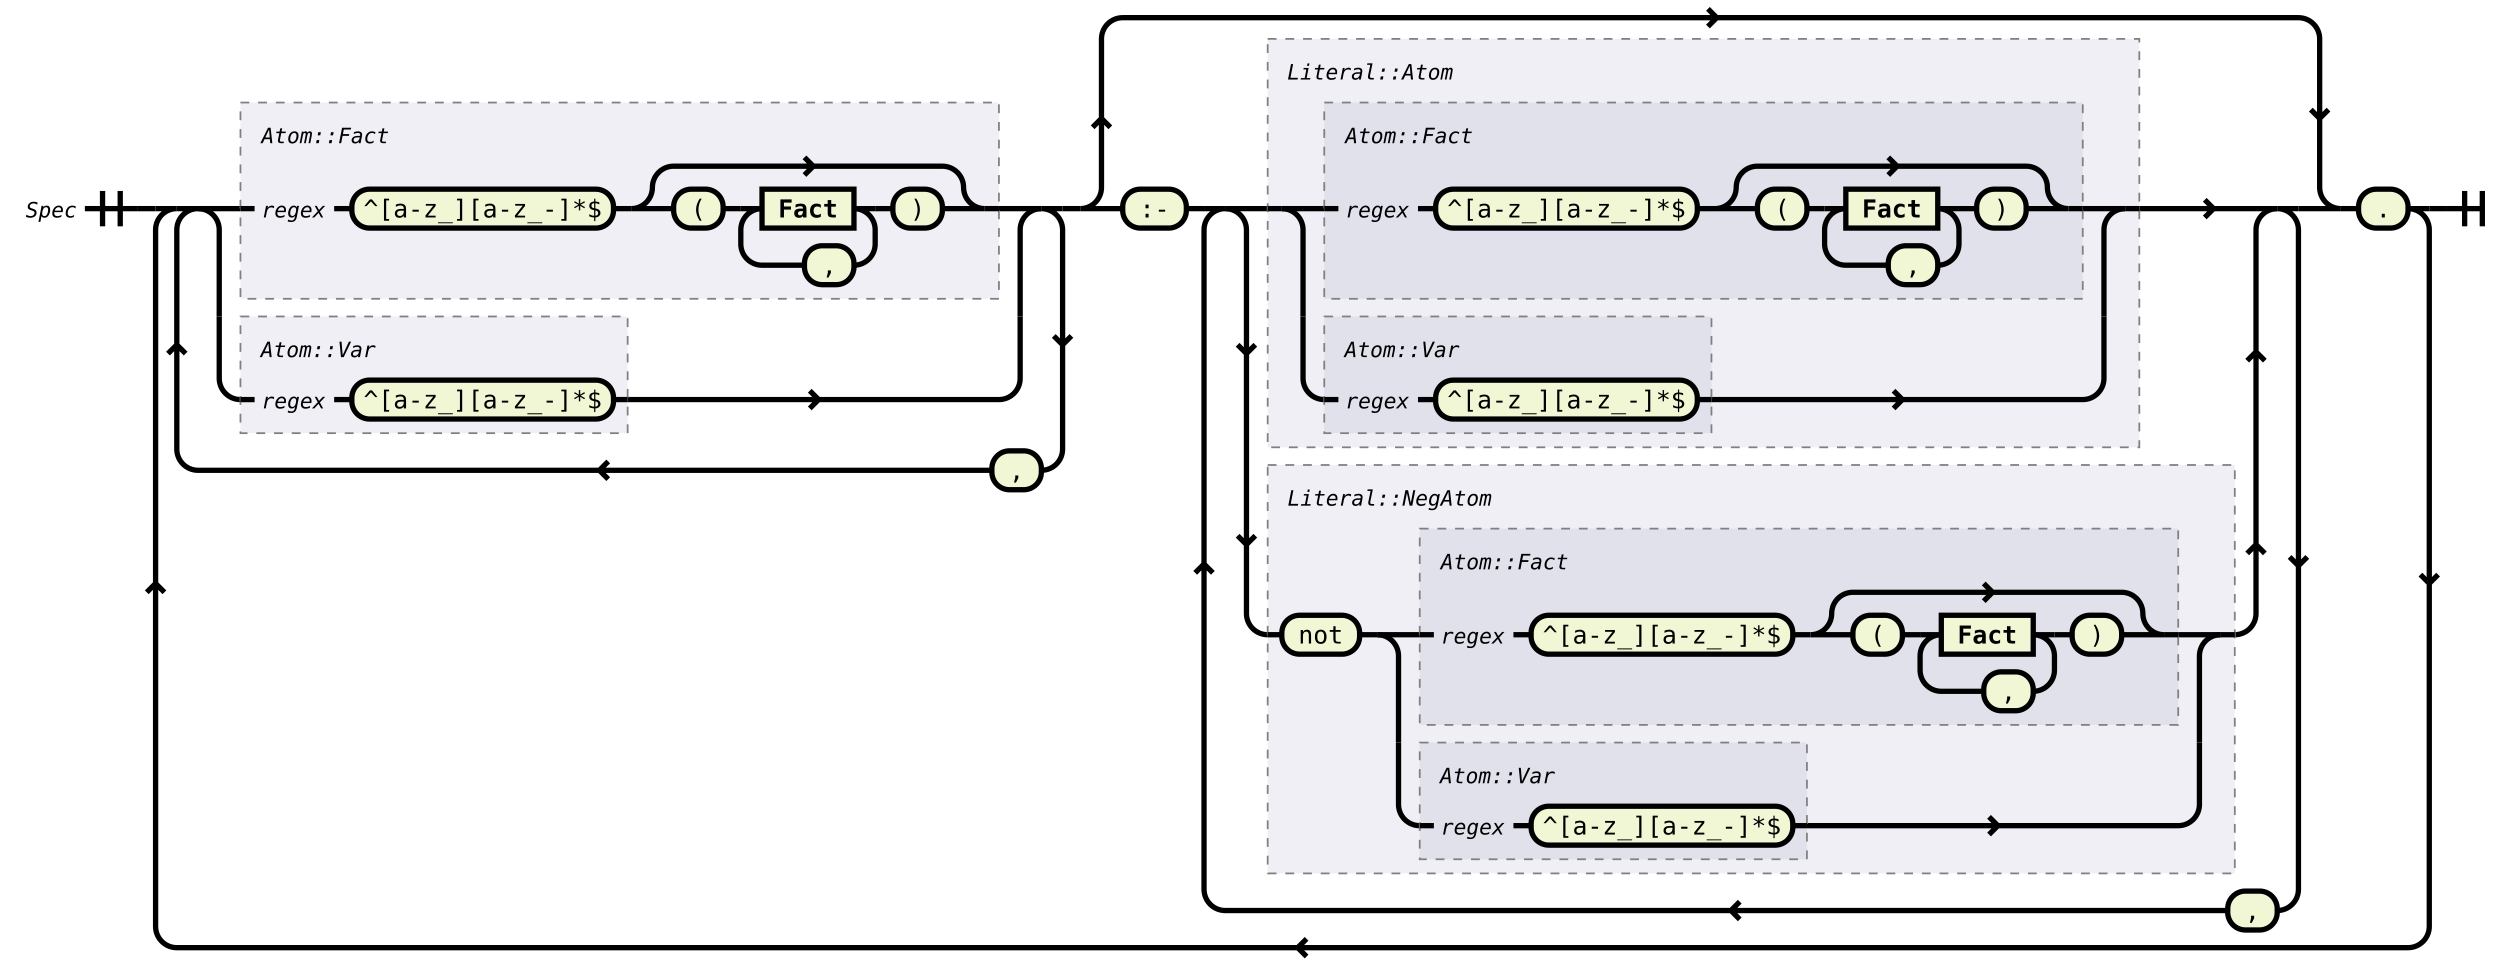
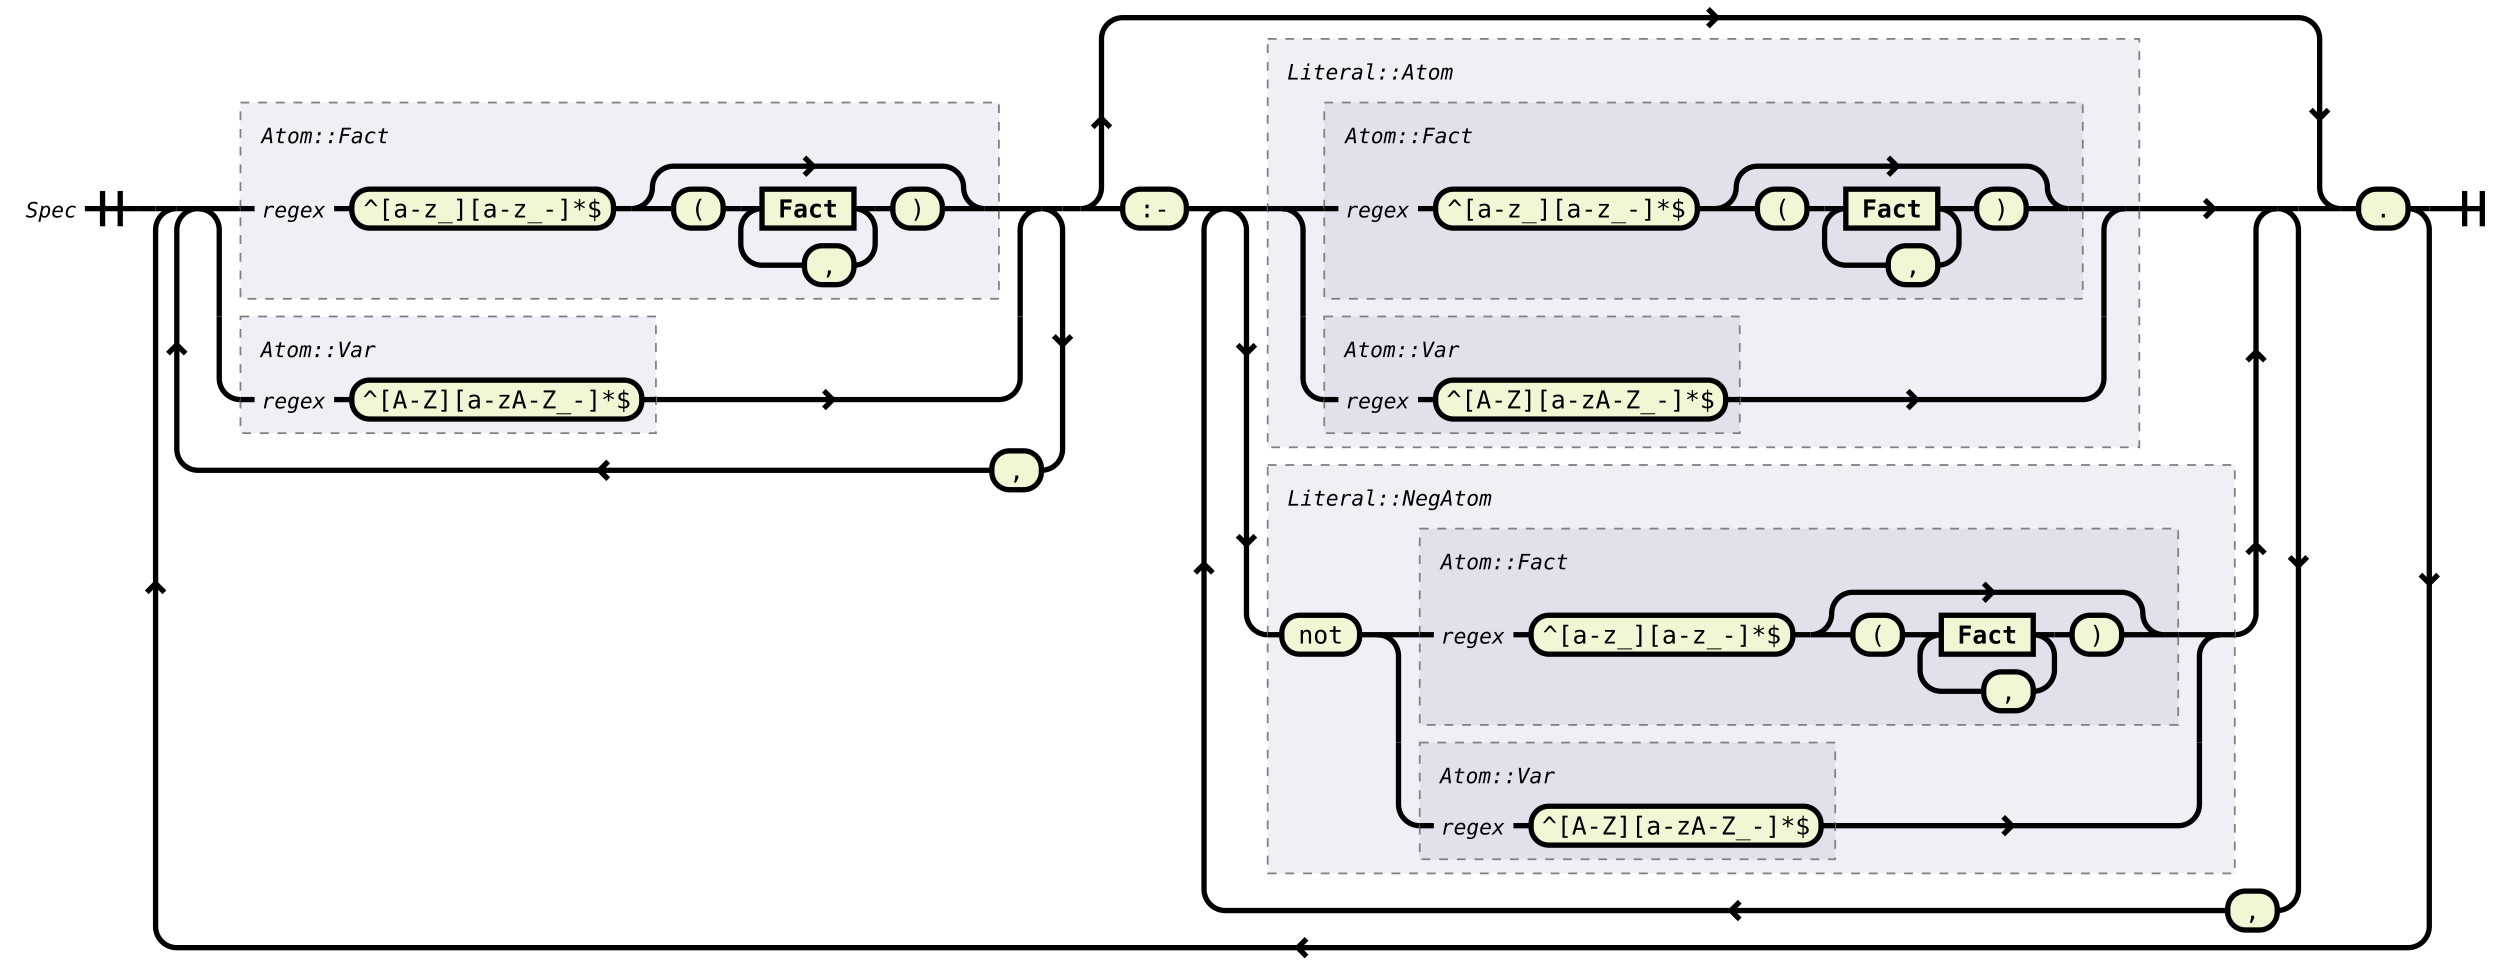
<svg xmlns="http://www.w3.org/2000/svg" class="railroad" viewBox="0 0 1414 546">
  <style type="text/css">
svg.railroad {
background-color: hsl(30, 20%, 95%);
background-size: 15px 15px;
background-image: linear-gradient(to right, rgba(30, 30, 30, .05) 1px, transparent 1px),
		  linear-gradient(to bottom, rgba(30, 30, 30, .05) 1px, transparent 1px);
}

svg.railroad rect.railroad_canvas {
stroke-width: 0px;
fill: none;
}

svg.railroad path {
stroke-width: 3px;
stroke: black;
fill: none;
}

svg.railroad .debug {
stroke-width: 1px;
stroke: red;
}

svg.railroad text {
font: 14px monospace;
text-anchor: middle;
}

svg.railroad .nonterminal text {
font-weight: bold;
}

svg.railroad text.comment {
font: italic 12px monospace;
}

svg.railroad rect {
stroke-width: 3px;
stroke: black;
fill:hsl(-290, 70%, 90%);
}

svg.railroad g.labeledbox &gt; rect {
stroke-width: 1px;
stroke: grey;
stroke-dasharray: 5px;
fill:rgba(90, 90, 150, .1);
}
</style>
  <rect class="railroad_canvas" height="100%" width="100%" />
  <g class="verticalgrid">
    <g class="sequence">
      <text class="comment" x="29" y="123">
Spec</text>
      <path d=" M 58 108 v 20 m 10 -20 v 20 m -10 -10 h 20" />
      <g class="sequence">
        <g class="repeat">
          <path d=" M 88 118 h 12 m 1262 0 h 12 m -12 0 a 12 12 0 0 1 12 12 v 394 m 0 -194 l -5 -5 m 10 0 l -5 5 m 0 194 a 12 12 0 0 1 -12 12 m 0 0 h -1262 m 634 0 l 5 -5 m 0 10 l -5 -5 m -634 0 a 12 12 0 0 1 -12 -12 v -394 m 0 200 l -5 5 m 10 0 l -5 -5 m 0 -200 a 12 12 0 0 1 12 -12" />
          <g />
          <g class="sequence">
            <g class="repeat">
              <path d=" M 100 118 h 12 m 477 0 h 12 m -12 0 a 12 12 0 0 1 12 12 v 124 m 0 -59 l -5 -5 m 10 0 l -5 5 m 0 59 a 12 12 0 0 1 -12 12 m -28 0 h -449 m 227 0 l 5 -5 m 0 10 l -5 -5 m -227 0 a 12 12 0 0 1 -12 -12 v -124 m 0 65 l -5 5 m 10 0 l -5 -5 m 0 -65 a 12 12 0 0 1 12 -12" />
              <g class="terminal">
                <rect height="22" rx="10" ry="10" width="28" x="561" y="255" />
                <text x="575" y="271">
,</text>
              </g>
              <g class="choice">
                <path d=" M 112 118 h 24 m 429 0 h 24" />
                <g class="labeledbox">
                  <rect height="111" width="429" x="136" y="58" />
                  <path d=" M 136 118 h 8 m 413 0 h 8" />
                  <text class="comment" x="184" y="81">
Atom::Fact</text>
                  <g class="sequence">
                    <g class="sequence">
+                       <text class="comment" x="166" y="123">
+ regex</text>
+                       <g class="terminal">
+                         <rect height="22" rx="10" ry="10" width="148" x="199" y="107" />
+                         <text x="273" y="123">
+ ^[a-z_][a-z_-]*$</text>
+                       </g>
+                       <path d=" M 189 118 h 10" />
+                     </g>
+                     <g class="optional">
+                       <path d=" M 357 118 h 24 m -24 0 a 12 12 0 0 0 12 -12 v 0 a 12 12 0 0 1 12 -12 h 152 m -73 0 l -5 -5 m 0 10 l 5 -5 m 73 0 a 12 12 0 0 1 12 12 v 0 a 12 12 0 0 0 12 12 h -24" />
                      <g class="sequence">
-                         <text class="comment" x="166" y="123">
- regex</text>
                        <g class="terminal">
-                           <rect height="22" rx="10" ry="10" width="148" x="199" y="107" />
-                           <text x="273" y="123">
- ^[a-z_][a-z_-]*$</text>
-                         </g>
-                         <path d=" M 189 118 h 10" />
+                           <rect height="22" rx="10" ry="10" width="28" x="381" y="107" />
+                           <text x="395" y="123">
+ (</text>
+                         </g>
+                         <g class="repeat">
+                           <path d=" M 419 118 h 12 m 52 0 h 12 m -12 0 a 12 12 0 0 1 12 12 v 8 a 12 12 0 0 1 -12 12 m -28 0 h -24 a 12 12 0 0 1 -12 -12 v -8 a 12 12 0 0 1 12 -12" />
+                           <g class="terminal">
+                             <rect height="22" rx="10" ry="10" width="28" x="455" y="139" />
+                             <text x="469" y="155">
+ ,</text>
+                           </g>
+                           <g class="nonterminal">
+                             <rect height="22" width="52" x="431" y="107" />
+                             <text x="457" y="123">
+ Fact</text>
+                           </g>
+                         </g>
+                         <g class="terminal">
+                           <rect height="22" rx="10" ry="10" width="28" x="505" y="107" />
+                           <text x="519" y="123">
+ )</text>
+                         </g>
+                         <path d=" M 409 118 h 10" />
+                         <path d=" M 495 118 h 10" />
                      </g>
-                       <g class="optional">
-                         <path d=" M 357 118 h 24 m -24 0 a 12 12 0 0 0 12 -12 v 0 a 12 12 0 0 1 12 -12 h 152 m -73 0 l -5 -5 m 0 10 l 5 -5 m 73 0 a 12 12 0 0 1 12 12 v 0 a 12 12 0 0 0 12 12 h -24" />
-                         <g class="sequence">
-                           <g class="terminal">
-                             <rect height="22" rx="10" ry="10" width="28" x="381" y="107" />
-                             <text x="395" y="123">
- (</text>
-                           </g>
-                           <g class="repeat">
-                             <path d=" M 419 118 h 12 m 52 0 h 12 m -12 0 a 12 12 0 0 1 12 12 v 8 a 12 12 0 0 1 -12 12 m -28 0 h -24 a 12 12 0 0 1 -12 -12 v -8 a 12 12 0 0 1 12 -12" />
-                             <g class="terminal">
-                               <rect height="22" rx="10" ry="10" width="28" x="455" y="139" />
-                               <text x="469" y="155">
- ,</text>
-                             </g>
-                             <g class="nonterminal">
-                               <rect height="22" width="52" x="431" y="107" />
-                               <text x="457" y="123">
- Fact</text>
-                             </g>
-                           </g>
-                           <g class="terminal">
-                             <rect height="22" rx="10" ry="10" width="28" x="505" y="107" />
-                             <text x="519" y="123">
- )</text>
-                           </g>
-                           <path d=" M 409 118 h 10" />
-                           <path d=" M 495 118 h 10" />
-                         </g>
-                       </g>
-                       <path d=" M 347 118 h 10" />
-                     </g>
+                     </g>
+                     <path d=" M 347 118 h 10" />
                  </g>
                </g>
                <path d=" M 112 118 a 12 12 0 0 1 12 12 v 49 m 453 0 v -49 a 12 12 0 0 1 12 -12" />
-                 <path d=" M 124 179 v 35 a 12 12 0 0 0 12 12 m 219 0 h 210 m -102 0 l -5 -5 m 0 10 l 5 -5 m 102 0 a 12 12 0 0 0 12 -12 v -35" />
+                 <path d=" M 124 179 v 35 a 12 12 0 0 0 12 12 m 235 0 h 194 m -94 0 l -5 -5 m 0 10 l 5 -5 m 94 0 a 12 12 0 0 0 12 -12 v -35" />
                <g class="labeledbox">
-                   <rect height="66" width="219" x="136" y="179" />
-                   <path d=" M 136 226 h 8 m 203 0 h 8" />
+                   <rect height="66" width="235" x="136" y="179" />
+                   <path d=" M 136 226 h 8 m 219 0 h 8" />
                  <text class="comment" x="180" y="202">
Atom::Var</text>
                  <g class="sequence">
-                     <g class="sequence">
-                       <text class="comment" x="166" y="231">
- regex</text>
-                       <g class="terminal">
-                         <rect height="22" rx="10" ry="10" width="148" x="199" y="215" />
-                         <text x="273" y="231">
- ^[a-z_][a-z_-]*$</text>
-                       </g>
-                       <path d=" M 189 226 h 10" />
-                     </g>
+                     <text class="comment" x="166" y="231">
+ regex</text>
+                     <g class="terminal">
+                       <rect height="22" rx="10" ry="10" width="164" x="199" y="215" />
+                       <text x="281" y="231">
+ ^[A-Z][a-zA-Z_-]*$</text>
+                     </g>
+                     <path d=" M 189 226 h 10" />
                  </g>
                </g>
              </g>
            </g>
            <g class="optional">
              <path d=" M 611 118 h 24 m -24 0 a 12 12 0 0 0 12 -12 v -84 m 0 45 l -5 5 m 10 0 l -5 -5 m 0 -45 a 12 12 0 0 1 12 -12 h 665 m -329 0 l -5 -5 m 0 10 l 5 -5 m 329 0 a 12 12 0 0 1 12 12 v 84 m 0 -39 l -5 -5 m 10 0 l -5 5 m 0 39 a 12 12 0 0 0 12 12 h -24" />
              <g class="sequence">
                <g class="terminal">
                  <rect height="22" rx="10" ry="10" width="36" x="635" y="107" />
                  <text x="653" y="123">
:-</text>
                </g>
                <g class="repeat">
                  <path d=" M 681 118 h 12 m 595 0 h 12 m -12 0 a 12 12 0 0 1 12 12 v 373 m 0 -183 l -5 -5 m 10 0 l -5 5 m 0 183 a 12 12 0 0 1 -12 12 m -28 0 h -567 m 286 0 l 5 -5 m 0 10 l -5 -5 m -286 0 a 12 12 0 0 1 -12 -12 v -373 m 0 189 l -5 5 m 10 0 l -5 -5 m 0 -189 a 12 12 0 0 1 12 -12" />
                  <g class="terminal">
                    <rect height="22" rx="10" ry="10" width="28" x="1260" y="504" />
                    <text x="1274" y="520">
,</text>
                  </g>
                  <g class="choice">
                    <path d=" M 693 118 h 24 m 493 0 h 78 m -36 0 l -5 -5 m 0 10 l 5 -5 m 36 0" />
                    <g class="labeledbox">
                      <rect height="231" width="493" x="717" y="22" />
                      <path d=" M 717 118 h 8 m 477 0 h 8" />
                      <text class="comment" x="775" y="45">
Literal::Atom</text>
                      <g class="sequence">
                        <g class="choice">
                          <path d=" M 725 118 h 24 m 429 0 h 24" />
                          <g class="labeledbox">
                            <rect height="111" width="429" x="749" y="58" />
                            <path d=" M 749 118 h 8 m 413 0 h 8" />
                            <text class="comment" x="797" y="81">
Atom::Fact</text>
                            <g class="sequence">
                              <g class="sequence">
+                                 <text class="comment" x="779" y="123">
+ regex</text>
+                                 <g class="terminal">
+                                   <rect height="22" rx="10" ry="10" width="148" x="812" y="107" />
+                                   <text x="886" y="123">
+ ^[a-z_][a-z_-]*$</text>
+                                 </g>
+                                 <path d=" M 802 118 h 10" />
+                               </g>
+                               <g class="optional">
+                                 <path d=" M 970 118 h 24 m -24 0 a 12 12 0 0 0 12 -12 v 0 a 12 12 0 0 1 12 -12 h 152 m -73 0 l -5 -5 m 0 10 l 5 -5 m 73 0 a 12 12 0 0 1 12 12 v 0 a 12 12 0 0 0 12 12 h -24" />
                                <g class="sequence">
-                                   <text class="comment" x="779" y="123">
- regex</text>
                                  <g class="terminal">
-                                     <rect height="22" rx="10" ry="10" width="148" x="812" y="107" />
-                                     <text x="886" y="123">
- ^[a-z_][a-z_-]*$</text>
-                                   </g>
-                                   <path d=" M 802 118 h 10" />
-                                 </g>
-                                 <g class="optional">
-                                   <path d=" M 970 118 h 24 m -24 0 a 12 12 0 0 0 12 -12 v 0 a 12 12 0 0 1 12 -12 h 152 m -73 0 l -5 -5 m 0 10 l 5 -5 m 73 0 a 12 12 0 0 1 12 12 v 0 a 12 12 0 0 0 12 12 h -24" />
-                                   <g class="sequence">
+                                     <rect height="22" rx="10" ry="10" width="28" x="994" y="107" />
+                                     <text x="1008" y="123">
+ (</text>
+                                   </g>
+                                   <g class="repeat">
+                                     <path d=" M 1032 118 h 12 m 52 0 h 12 m -12 0 a 12 12 0 0 1 12 12 v 8 a 12 12 0 0 1 -12 12 m -28 0 h -24 a 12 12 0 0 1 -12 -12 v -8 a 12 12 0 0 1 12 -12" />
                                    <g class="terminal">
-                                       <rect height="22" rx="10" ry="10" width="28" x="994" y="107" />
-                                       <text x="1008" y="123">
- (</text>
-                                     </g>
-                                     <g class="repeat">
-                                       <path d=" M 1032 118 h 12 m 52 0 h 12 m -12 0 a 12 12 0 0 1 12 12 v 8 a 12 12 0 0 1 -12 12 m -28 0 h -24 a 12 12 0 0 1 -12 -12 v -8 a 12 12 0 0 1 12 -12" />
-                                       <g class="terminal">
-                                         <rect height="22" rx="10" ry="10" width="28" x="1068" y="139" />
-                                         <text x="1082" y="155">
- ,</text>
-                                       </g>
-                                       <g class="nonterminal">
-                                         <rect height="22" width="52" x="1044" y="107" />
-                                         <text x="1070" y="123">
+                                       <rect height="22" rx="10" ry="10" width="28" x="1068" y="139" />
+                                       <text x="1082" y="155">
+ ,</text>
+                                     </g>
+                                     <g class="nonterminal">
+                                       <rect height="22" width="52" x="1044" y="107" />
+                                       <text x="1070" y="123">
Fact</text>
-                                       </g>
-                                     </g>
-                                     <g class="terminal">
-                                       <rect height="22" rx="10" ry="10" width="28" x="1118" y="107" />
-                                       <text x="1132" y="123">
+                                     </g>
+                                   </g>
+                                   <g class="terminal">
+                                     <rect height="22" rx="10" ry="10" width="28" x="1118" y="107" />
+                                     <text x="1132" y="123">
)</text>
-                                     </g>
-                                     <path d=" M 1022 118 h 10" />
-                                     <path d=" M 1108 118 h 10" />
-                                   </g>
-                                 </g>
-                                 <path d=" M 960 118 h 10" />
-                               </g>
+                                   </g>
+                                   <path d=" M 1022 118 h 10" />
+                                   <path d=" M 1108 118 h 10" />
+                                 </g>
+                               </g>
+                               <path d=" M 960 118 h 10" />
                            </g>
                          </g>
                          <path d=" M 725 118 a 12 12 0 0 1 12 12 v 49 m 453 0 v -49 a 12 12 0 0 1 12 -12" />
-                           <path d=" M 737 179 v 35 a 12 12 0 0 0 12 12 m 219 0 h 210 m -102 0 l -5 -5 m 0 10 l 5 -5 m 102 0 a 12 12 0 0 0 12 -12 v -35" />
+                           <path d=" M 737 179 v 35 a 12 12 0 0 0 12 12 m 235 0 h 194 m -94 0 l -5 -5 m 0 10 l 5 -5 m 94 0 a 12 12 0 0 0 12 -12 v -35" />
                          <g class="labeledbox">
-                             <rect height="66" width="219" x="749" y="179" />
-                             <path d=" M 749 226 h 8 m 203 0 h 8" />
+                             <rect height="66" width="235" x="749" y="179" />
+                             <path d=" M 749 226 h 8 m 219 0 h 8" />
                            <text class="comment" x="793" y="202">
Atom::Var</text>
                            <g class="sequence">
-                               <g class="sequence">
-                                 <text class="comment" x="779" y="231">
- regex</text>
-                                 <g class="terminal">
-                                   <rect height="22" rx="10" ry="10" width="148" x="812" y="215" />
-                                   <text x="886" y="231">
- ^[a-z_][a-z_-]*$</text>
-                                 </g>
-                                 <path d=" M 802 226 h 10" />
-                               </g>
+                               <text class="comment" x="779" y="231">
+ regex</text>
+                               <g class="terminal">
+                                 <rect height="22" rx="10" ry="10" width="164" x="812" y="215" />
+                                 <text x="894" y="231">
+ ^[A-Z][a-zA-Z_-]*$</text>
+                               </g>
+                               <path d=" M 802 226 h 10" />
                            </g>
                          </g>
                        </g>
                      </g>
                    </g>
                    <path d=" M 693 118 a 12 12 0 0 1 12 12 v 133 m 0 -63 l -5 -5 m 10 0 l -5 5 m 0 63 m 571 0 v -133 m 0 69 l -5 5 m 10 0 l -5 -5 m 0 -69 a 12 12 0 0 1 12 -12" />
                    <path d=" M 705 263 v 84 m 0 -39 l -5 -5 m 10 0 l -5 5 m 0 39 a 12 12 0 0 0 12 12 m 547 0 h 0 a 12 12 0 0 0 12 -12 v -84 m 0 45 l -5 5 m 10 0 l -5 -5 m 0 -45" />
                    <g class="labeledbox">
                      <rect height="231" width="547" x="717" y="263" />
                      <path d=" M 717 359 h 8 m 531 0 h 8" />
                      <text class="comment" x="786" y="286">
Literal::NegAtom</text>
                      <g class="sequence">
                        <g class="sequence">
                          <g class="terminal">
                            <rect height="22" rx="10" ry="10" width="44" x="725" y="348" />
                            <text x="747" y="364">
not</text>
                          </g>
                          <g class="choice">
                            <path d=" M 779 359 h 24 m 429 0 h 24" />
                            <g class="labeledbox">
                              <rect height="111" width="429" x="803" y="299" />
                              <path d=" M 803 359 h 8 m 413 0 h 8" />
                              <text class="comment" x="851" y="322">
Atom::Fact</text>
                              <g class="sequence">
                                <g class="sequence">
+                                   <text class="comment" x="833" y="364">
+ regex</text>
+                                   <g class="terminal">
+                                     <rect height="22" rx="10" ry="10" width="148" x="866" y="348" />
+                                     <text x="940" y="364">
+ ^[a-z_][a-z_-]*$</text>
+                                   </g>
+                                   <path d=" M 856 359 h 10" />
+                                 </g>
+                                 <g class="optional">
+                                   <path d=" M 1024 359 h 24 m -24 0 a 12 12 0 0 0 12 -12 v 0 a 12 12 0 0 1 12 -12 h 152 m -73 0 l -5 -5 m 0 10 l 5 -5 m 73 0 a 12 12 0 0 1 12 12 v 0 a 12 12 0 0 0 12 12 h -24" />
                                  <g class="sequence">
-                                     <text class="comment" x="833" y="364">
- regex</text>
                                    <g class="terminal">
-                                       <rect height="22" rx="10" ry="10" width="148" x="866" y="348" />
-                                       <text x="940" y="364">
- ^[a-z_][a-z_-]*$</text>
-                                     </g>
-                                     <path d=" M 856 359 h 10" />
-                                   </g>
-                                   <g class="optional">
-                                     <path d=" M 1024 359 h 24 m -24 0 a 12 12 0 0 0 12 -12 v 0 a 12 12 0 0 1 12 -12 h 152 m -73 0 l -5 -5 m 0 10 l 5 -5 m 73 0 a 12 12 0 0 1 12 12 v 0 a 12 12 0 0 0 12 12 h -24" />
-                                     <g class="sequence">
+                                       <rect height="22" rx="10" ry="10" width="28" x="1048" y="348" />
+                                       <text x="1062" y="364">
+ (</text>
+                                     </g>
+                                     <g class="repeat">
+                                       <path d=" M 1086 359 h 12 m 52 0 h 12 m -12 0 a 12 12 0 0 1 12 12 v 8 a 12 12 0 0 1 -12 12 m -28 0 h -24 a 12 12 0 0 1 -12 -12 v -8 a 12 12 0 0 1 12 -12" />
                                      <g class="terminal">
-                                         <rect height="22" rx="10" ry="10" width="28" x="1048" y="348" />
-                                         <text x="1062" y="364">
- (</text>
+                                         <rect height="22" rx="10" ry="10" width="28" x="1122" y="380" />
+                                         <text x="1136" y="396">
+ ,</text>
                                      </g>
-                                       <g class="repeat">
-                                         <path d=" M 1086 359 h 12 m 52 0 h 12 m -12 0 a 12 12 0 0 1 12 12 v 8 a 12 12 0 0 1 -12 12 m -28 0 h -24 a 12 12 0 0 1 -12 -12 v -8 a 12 12 0 0 1 12 -12" />
-                                         <g class="terminal">
-                                           <rect height="22" rx="10" ry="10" width="28" x="1122" y="380" />
-                                           <text x="1136" y="396">
- ,</text>
-                                         </g>
-                                         <g class="nonterminal">
-                                           <rect height="22" width="52" x="1098" y="348" />
-                                           <text x="1124" y="364">
+                                       <g class="nonterminal">
+                                         <rect height="22" width="52" x="1098" y="348" />
+                                         <text x="1124" y="364">
Fact</text>
-                                         </g>
                                      </g>
-                                       <g class="terminal">
-                                         <rect height="22" rx="10" ry="10" width="28" x="1172" y="348" />
-                                         <text x="1186" y="364">
+                                     </g>
+                                     <g class="terminal">
+                                       <rect height="22" rx="10" ry="10" width="28" x="1172" y="348" />
+                                       <text x="1186" y="364">
)</text>
-                                       </g>
-                                       <path d=" M 1076 359 h 10" />
-                                       <path d=" M 1162 359 h 10" />
-                                     </g>
-                                   </g>
-                                   <path d=" M 1014 359 h 10" />
-                                 </g>
+                                     </g>
+                                     <path d=" M 1076 359 h 10" />
+                                     <path d=" M 1162 359 h 10" />
+                                   </g>
+                                 </g>
+                                 <path d=" M 1014 359 h 10" />
                              </g>
                            </g>
                            <path d=" M 779 359 a 12 12 0 0 1 12 12 v 49 m 453 0 v -49 a 12 12 0 0 1 12 -12" />
-                             <path d=" M 791 420 v 35 a 12 12 0 0 0 12 12 m 219 0 h 210 m -102 0 l -5 -5 m 0 10 l 5 -5 m 102 0 a 12 12 0 0 0 12 -12 v -35" />
+                             <path d=" M 791 420 v 35 a 12 12 0 0 0 12 12 m 235 0 h 194 m -94 0 l -5 -5 m 0 10 l 5 -5 m 94 0 a 12 12 0 0 0 12 -12 v -35" />
                            <g class="labeledbox">
-                               <rect height="66" width="219" x="803" y="420" />
-                               <path d=" M 803 467 h 8 m 203 0 h 8" />
+                               <rect height="66" width="235" x="803" y="420" />
+                               <path d=" M 803 467 h 8 m 219 0 h 8" />
                              <text class="comment" x="847" y="443">
Atom::Var</text>
                              <g class="sequence">
-                                 <g class="sequence">
-                                   <text class="comment" x="833" y="472">
- regex</text>
-                                   <g class="terminal">
-                                     <rect height="22" rx="10" ry="10" width="148" x="866" y="456" />
-                                     <text x="940" y="472">
- ^[a-z_][a-z_-]*$</text>
-                                   </g>
-                                   <path d=" M 856 467 h 10" />
-                                 </g>
+                                 <text class="comment" x="833" y="472">
+ regex</text>
+                                 <g class="terminal">
+                                   <rect height="22" rx="10" ry="10" width="164" x="866" y="456" />
+                                   <text x="948" y="472">
+ ^[A-Z][a-zA-Z_-]*$</text>
+                                 </g>
+                                 <path d=" M 856 467 h 10" />
                              </g>
                            </g>
                          </g>
                          <path d=" M 769 359 h 10" />
                        </g>
                      </g>
                    </g>
                  </g>
                </g>
                <path d=" M 671 118 h 10" />
              </g>
            </g>
            <g class="terminal">
              <rect height="22" rx="10" ry="10" width="28" x="1334" y="107" />
              <text x="1348" y="123">
.</text>
            </g>
            <path d=" M 601 118 h 10" />
            <path d=" M 1324 118 h 10" />
          </g>
        </g>
      </g>
      <path d=" M 1384 118 h 20 m -10 -10 v 20 m 10 -20 v 20" />
      <path d=" M 48 118 h 10" />
      <path d=" M 78 118 h 10" />
      <path d=" M 1374 118 h 10" />
    </g>
  </g>
</svg>
